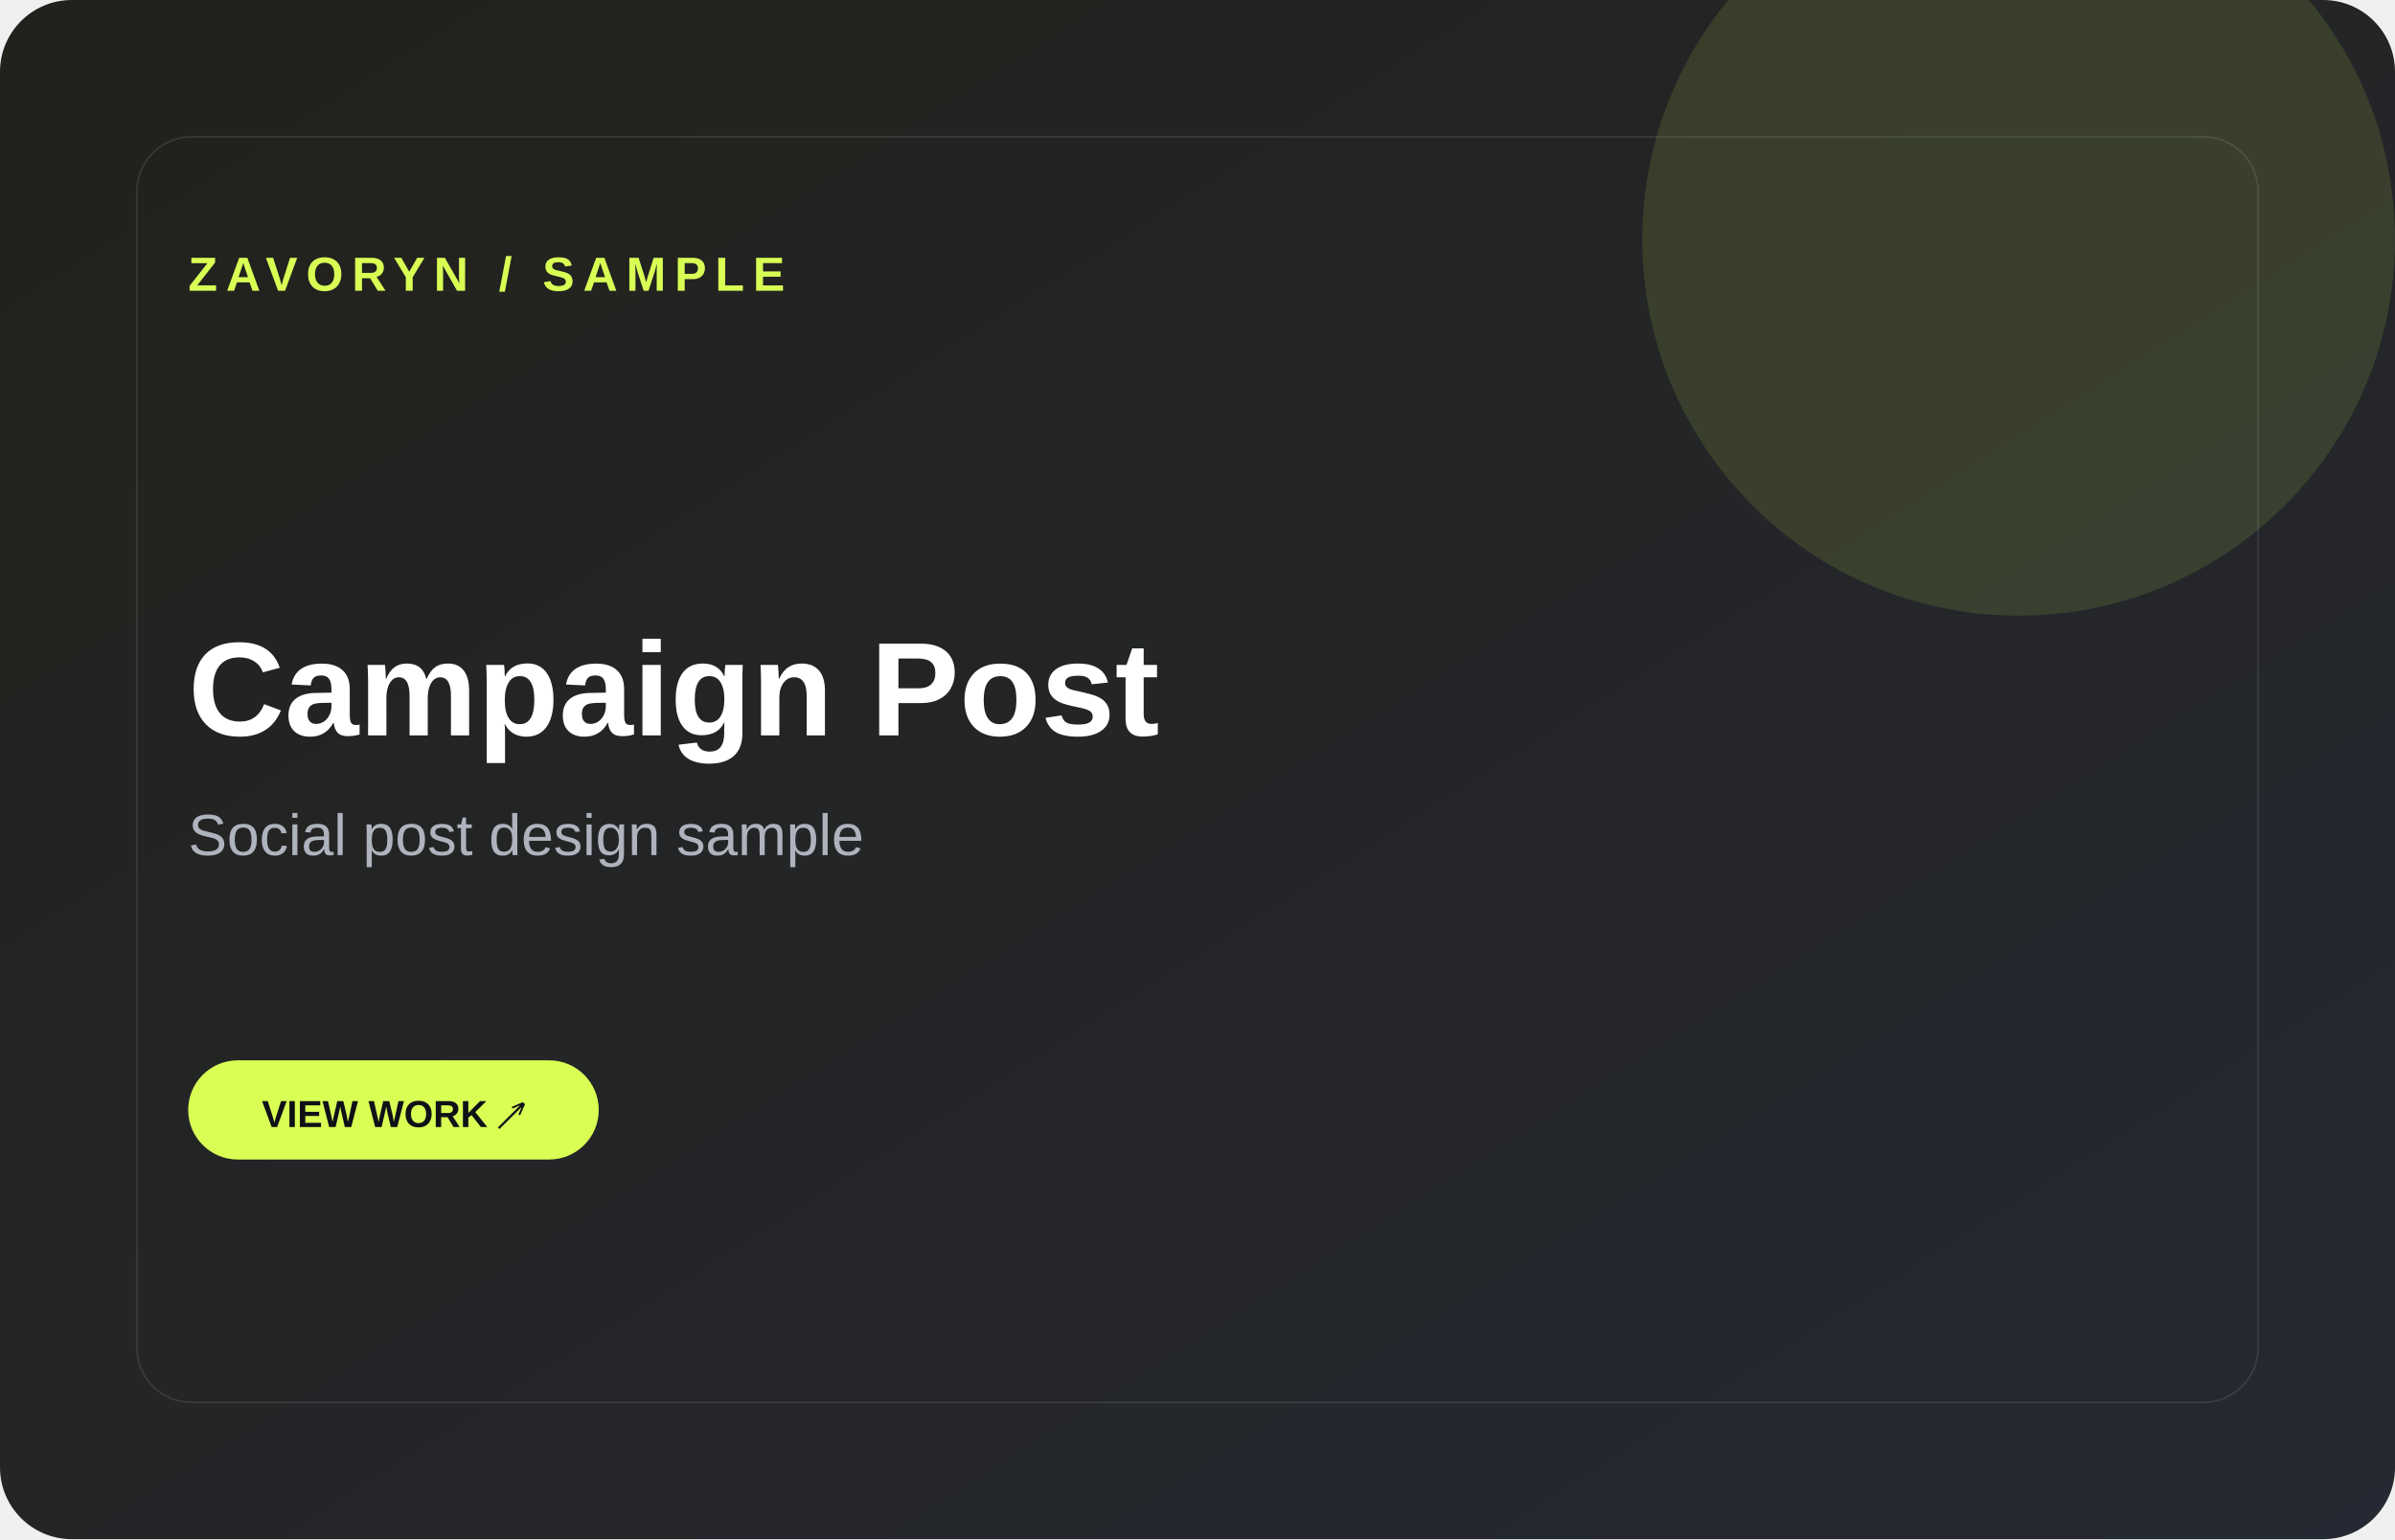
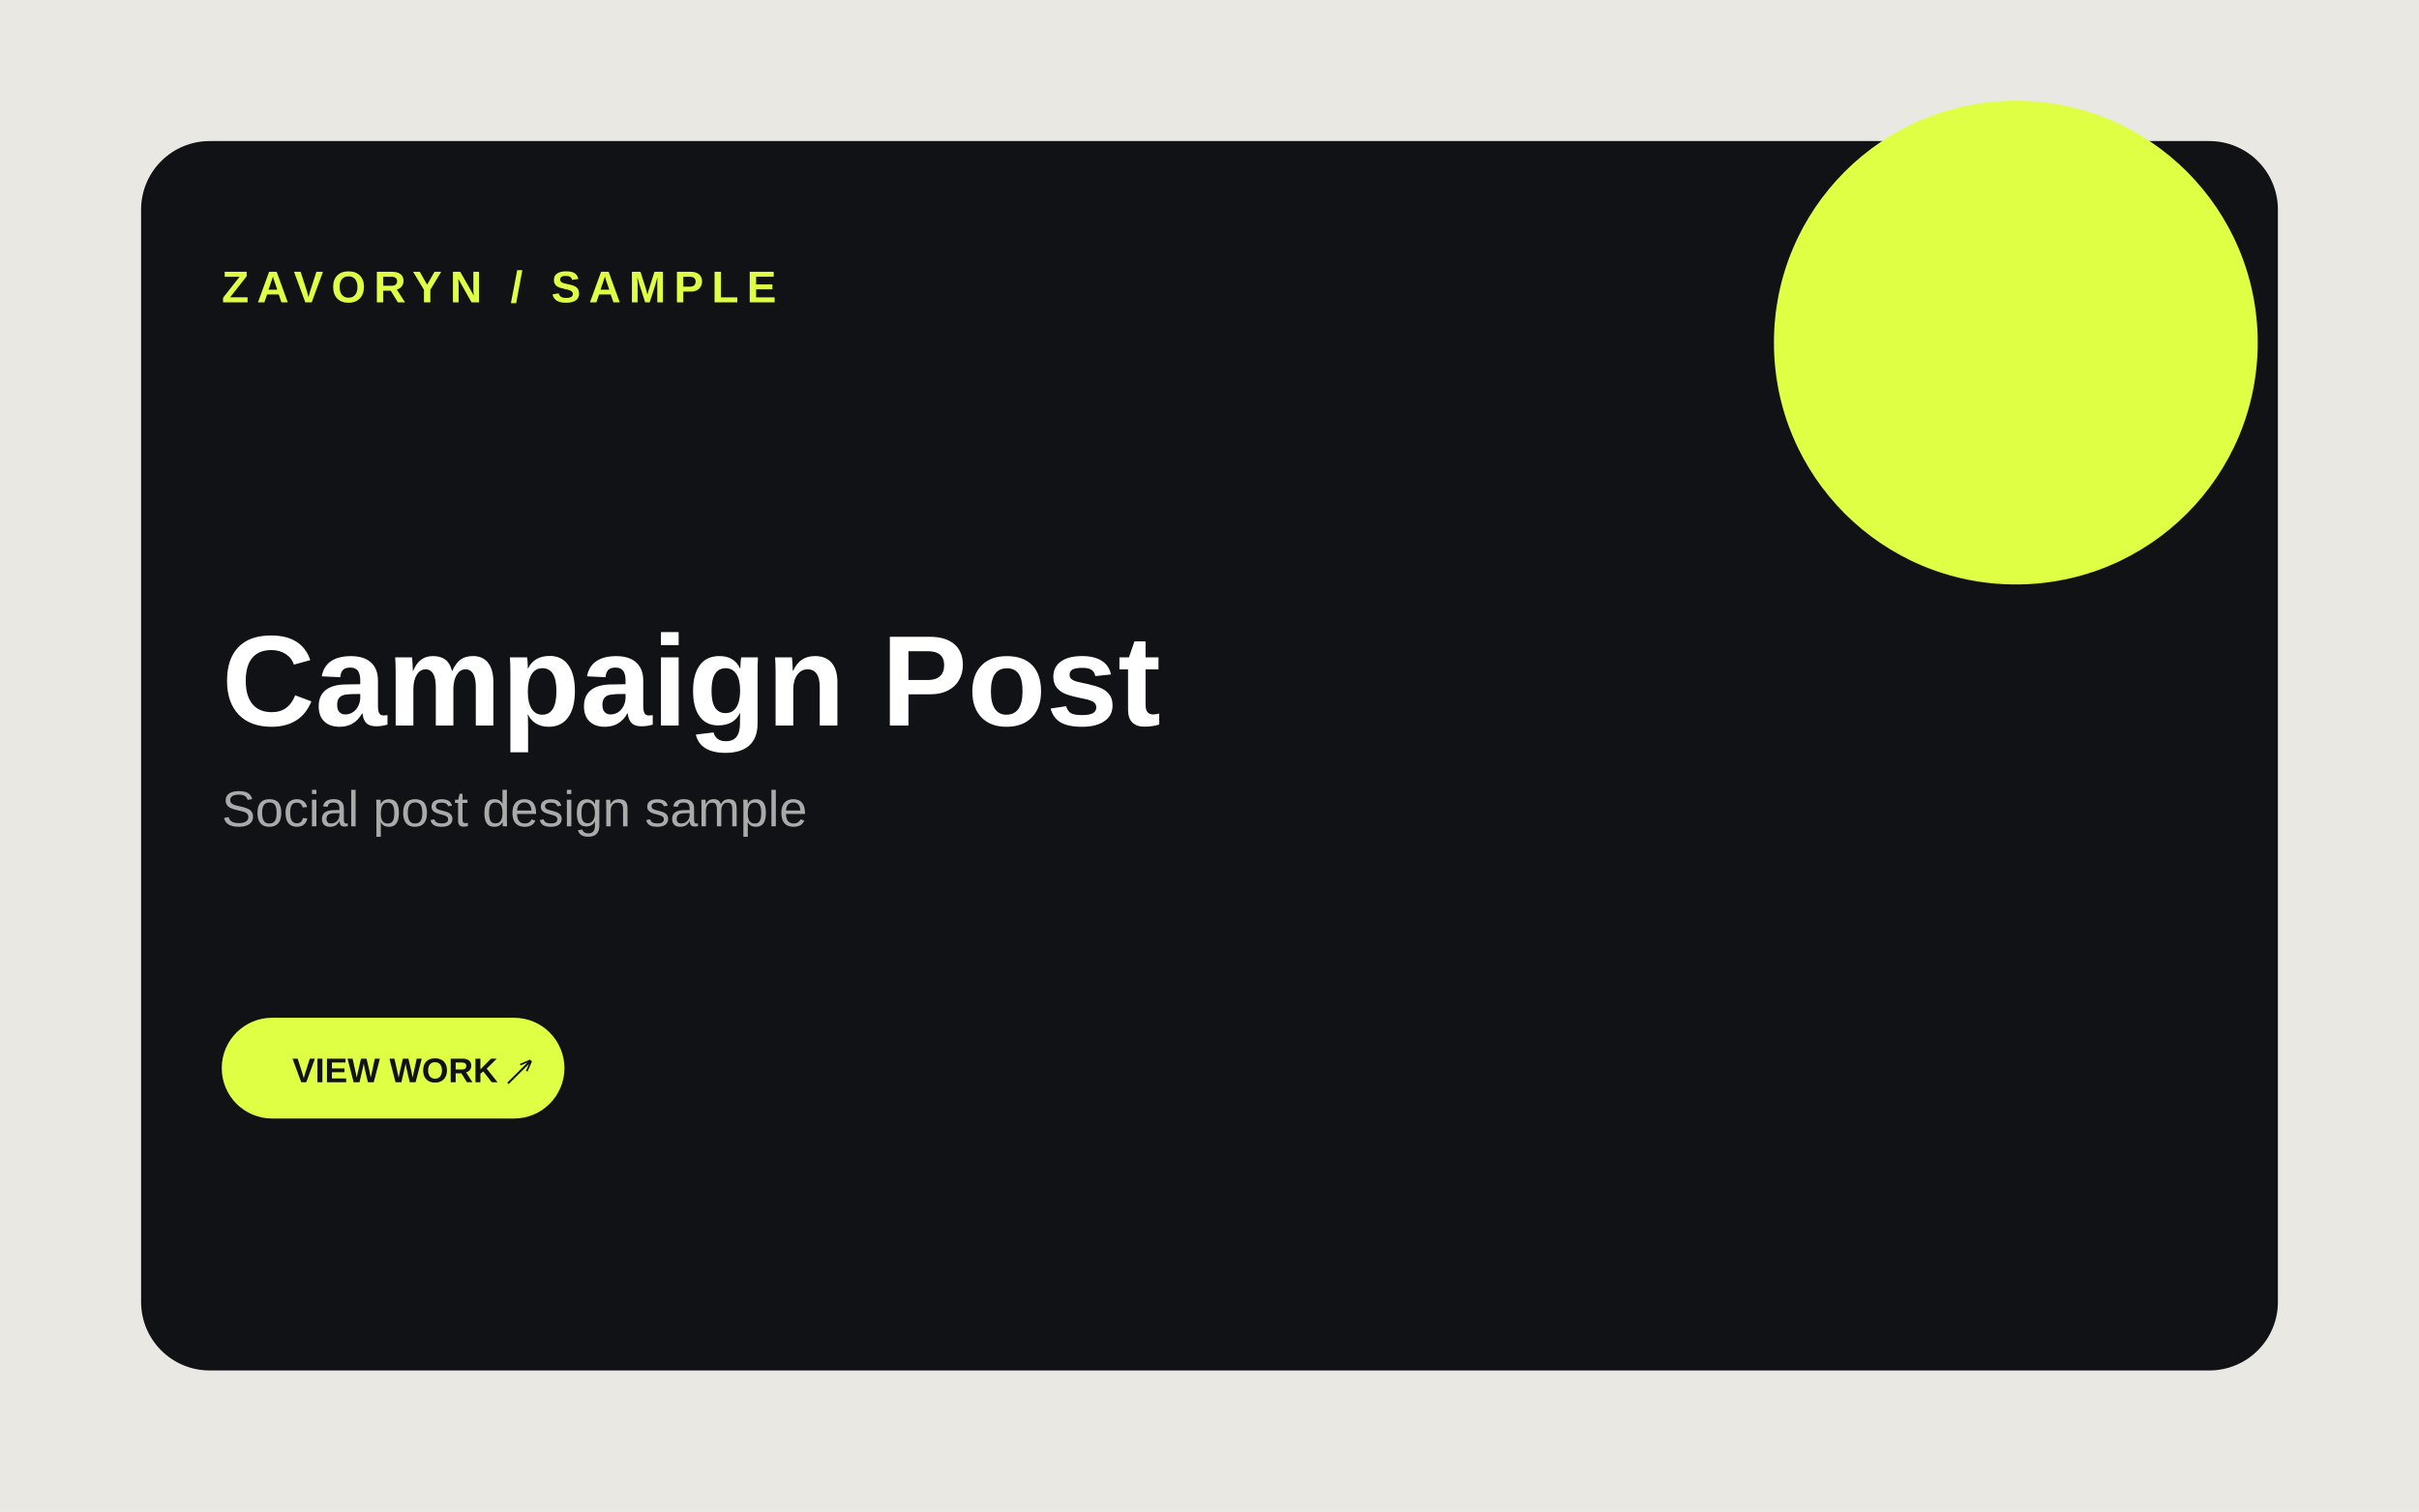
- <svg xmlns="http://www.w3.org/2000/svg" width="1400" height="900" viewBox="0 0 1400 900">
-   <defs>
-     <linearGradient id="g" x1="0" y1="0" x2="1" y2="1">
-       <stop stop-color="#22211b" />
-       <stop offset="1" stop-color="#252933" />
-     </linearGradient>
-   </defs>
-   <rect width="1400" height="900" rx="42" fill="url(#g)" />
-   <circle cx="1180" cy="140" r="220" fill="#d9ff55" opacity=".12" />
-   <rect x="80" y="80" width="1240" height="740" rx="32" fill="none" stroke="#ffffff" opacity=".1" />
-   <text x="110" y="170" fill="#d9ff55" font-family="Arial" font-size="28" font-weight="700" letter-spacing="5">ZAVORYN / SAMPLE</text>
-   <text x="110" y="430" fill="#fff" font-family="Arial" font-size="78" font-weight="700">Campaign Post</text>
-   <text x="110" y="500" fill="#aeb3bd" font-family="Arial" font-size="34">Social post design sample</text>
-   <rect x="110" y="620" width="240" height="58" rx="29" fill="#d9ff55" />
-   <text x="230" y="659" text-anchor="middle" fill="#101116" font-family="Arial" font-size="22" font-weight="700">VIEW WORK ↗</text>
+ <svg xmlns="http://www.w3.org/2000/svg" viewBox="0 0 1200 750">
+   <rect width="1200" height="750" fill="#e9e8e2" />
+   <rect x="70" y="70" width="1060" height="610" rx="34" fill="#111216" />
+   <circle cx="1000" cy="170" r="120" fill="#dfff45" />
+   <text x="110" y="150" fill="#dfff45" font-family="Arial" font-size="22" font-weight="700" letter-spacing="4">ZAVORYN / SAMPLE</text>
+   <text x="110" y="360" fill="#fff" font-family="Arial" font-size="64" font-weight="700">Campaign Post</text>
+   <text x="110" y="410" fill="#aaa" font-family="Arial" font-size="25">Social post design sample</text>
+   <rect x="110" y="505" width="170" height="50" rx="25" fill="#dfff45" />
+   <text x="145" y="537" fill="#111216" font-family="Arial" font-size="17" font-weight="700">VIEW WORK ↗</text>
</svg>
